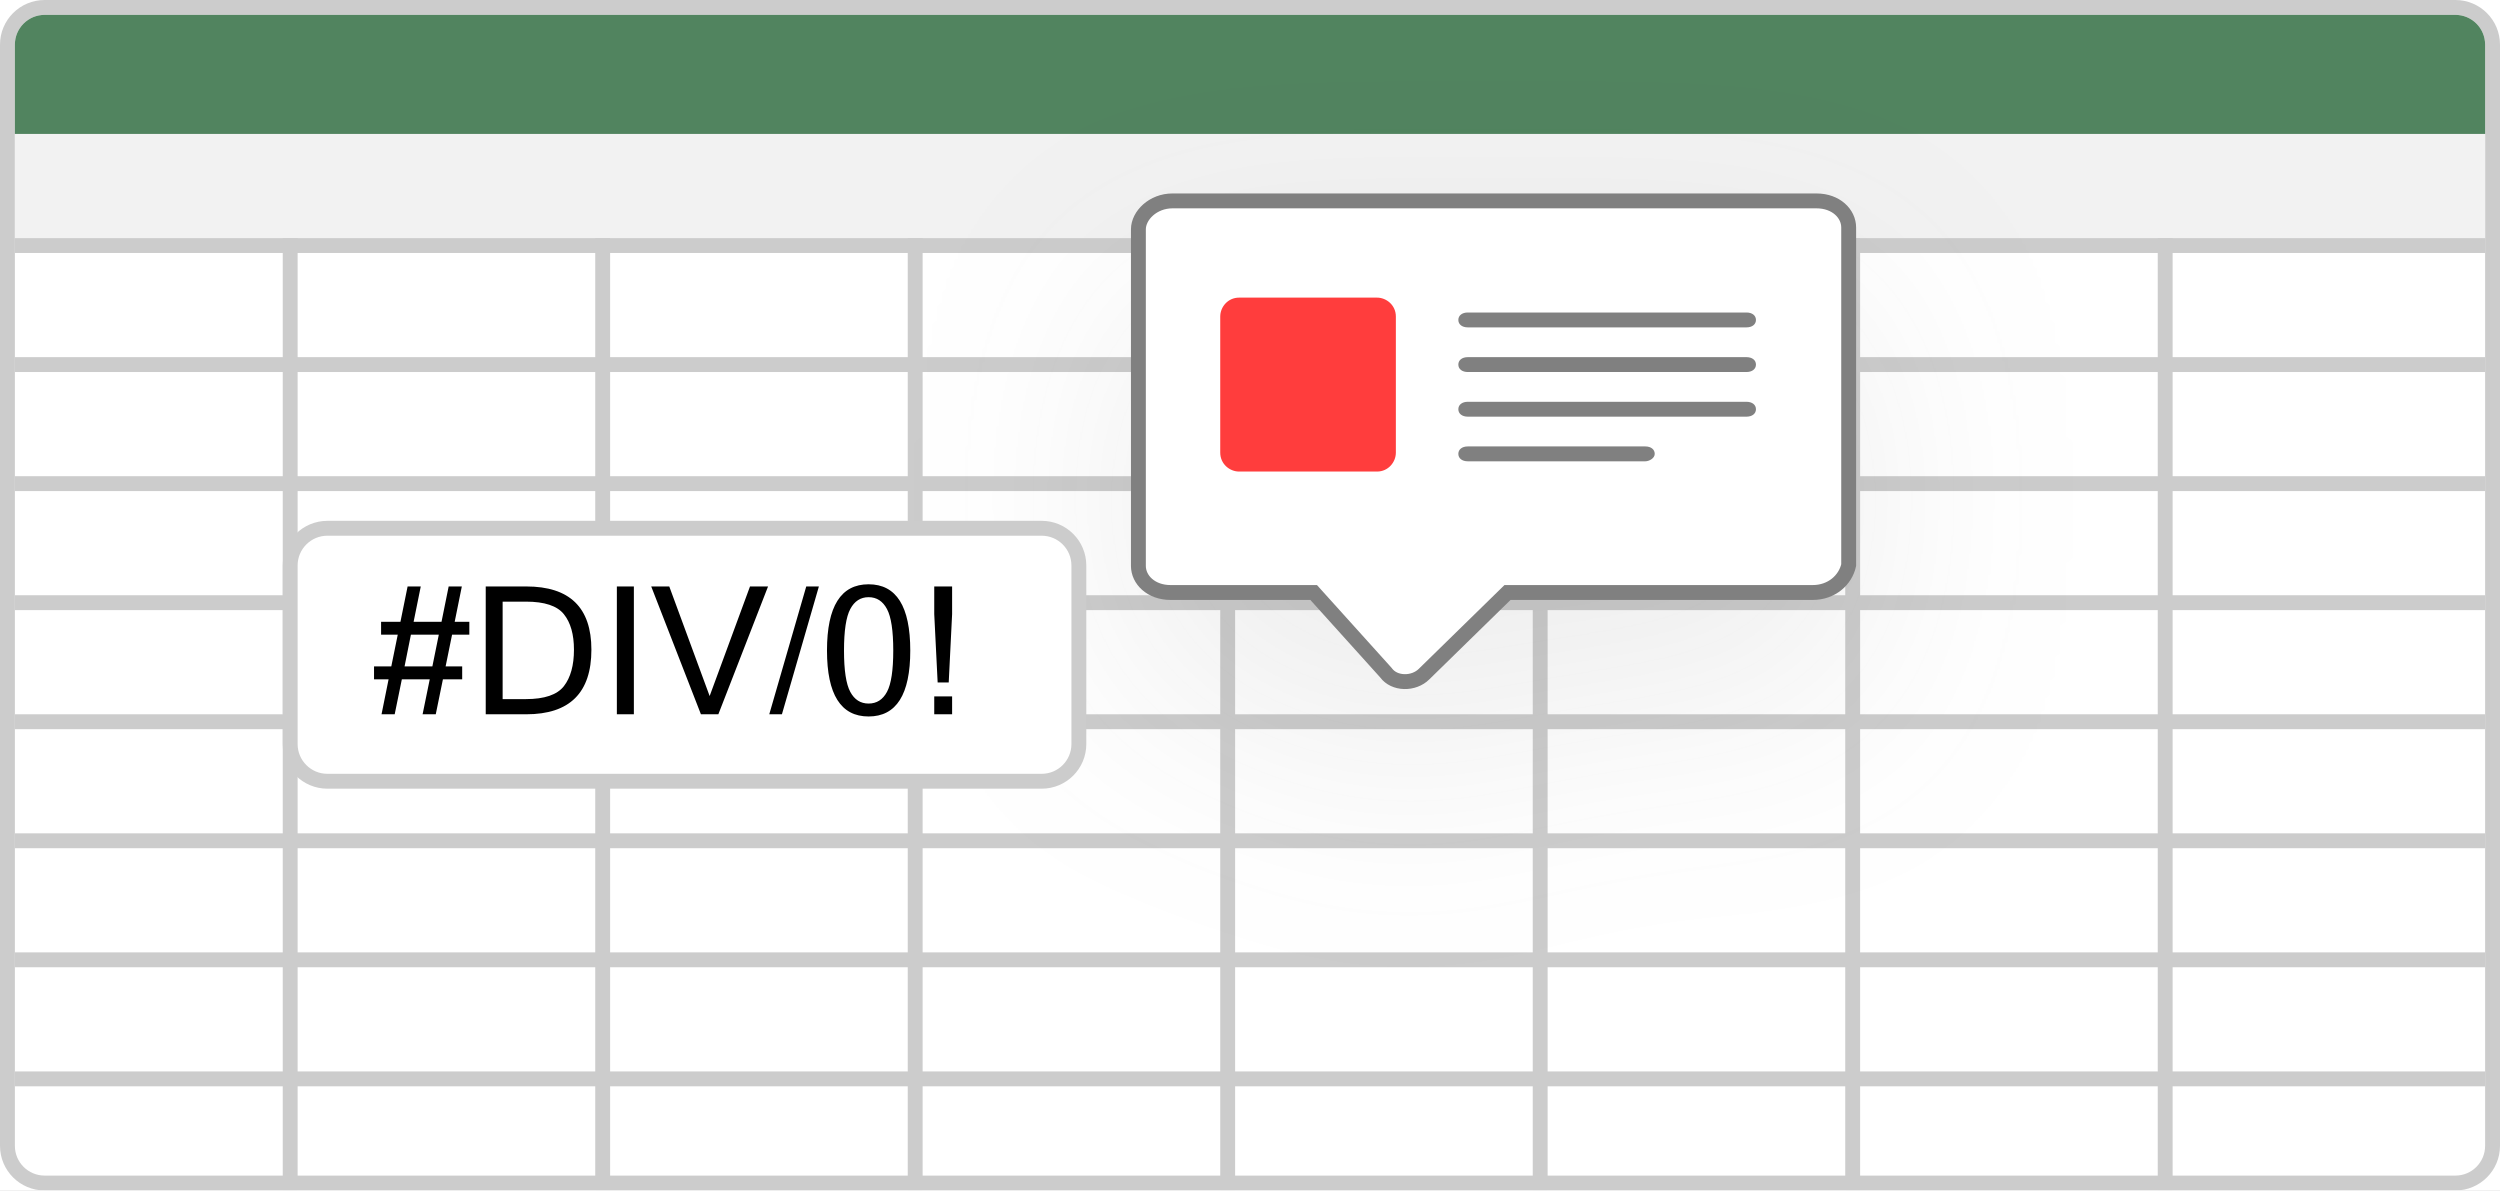
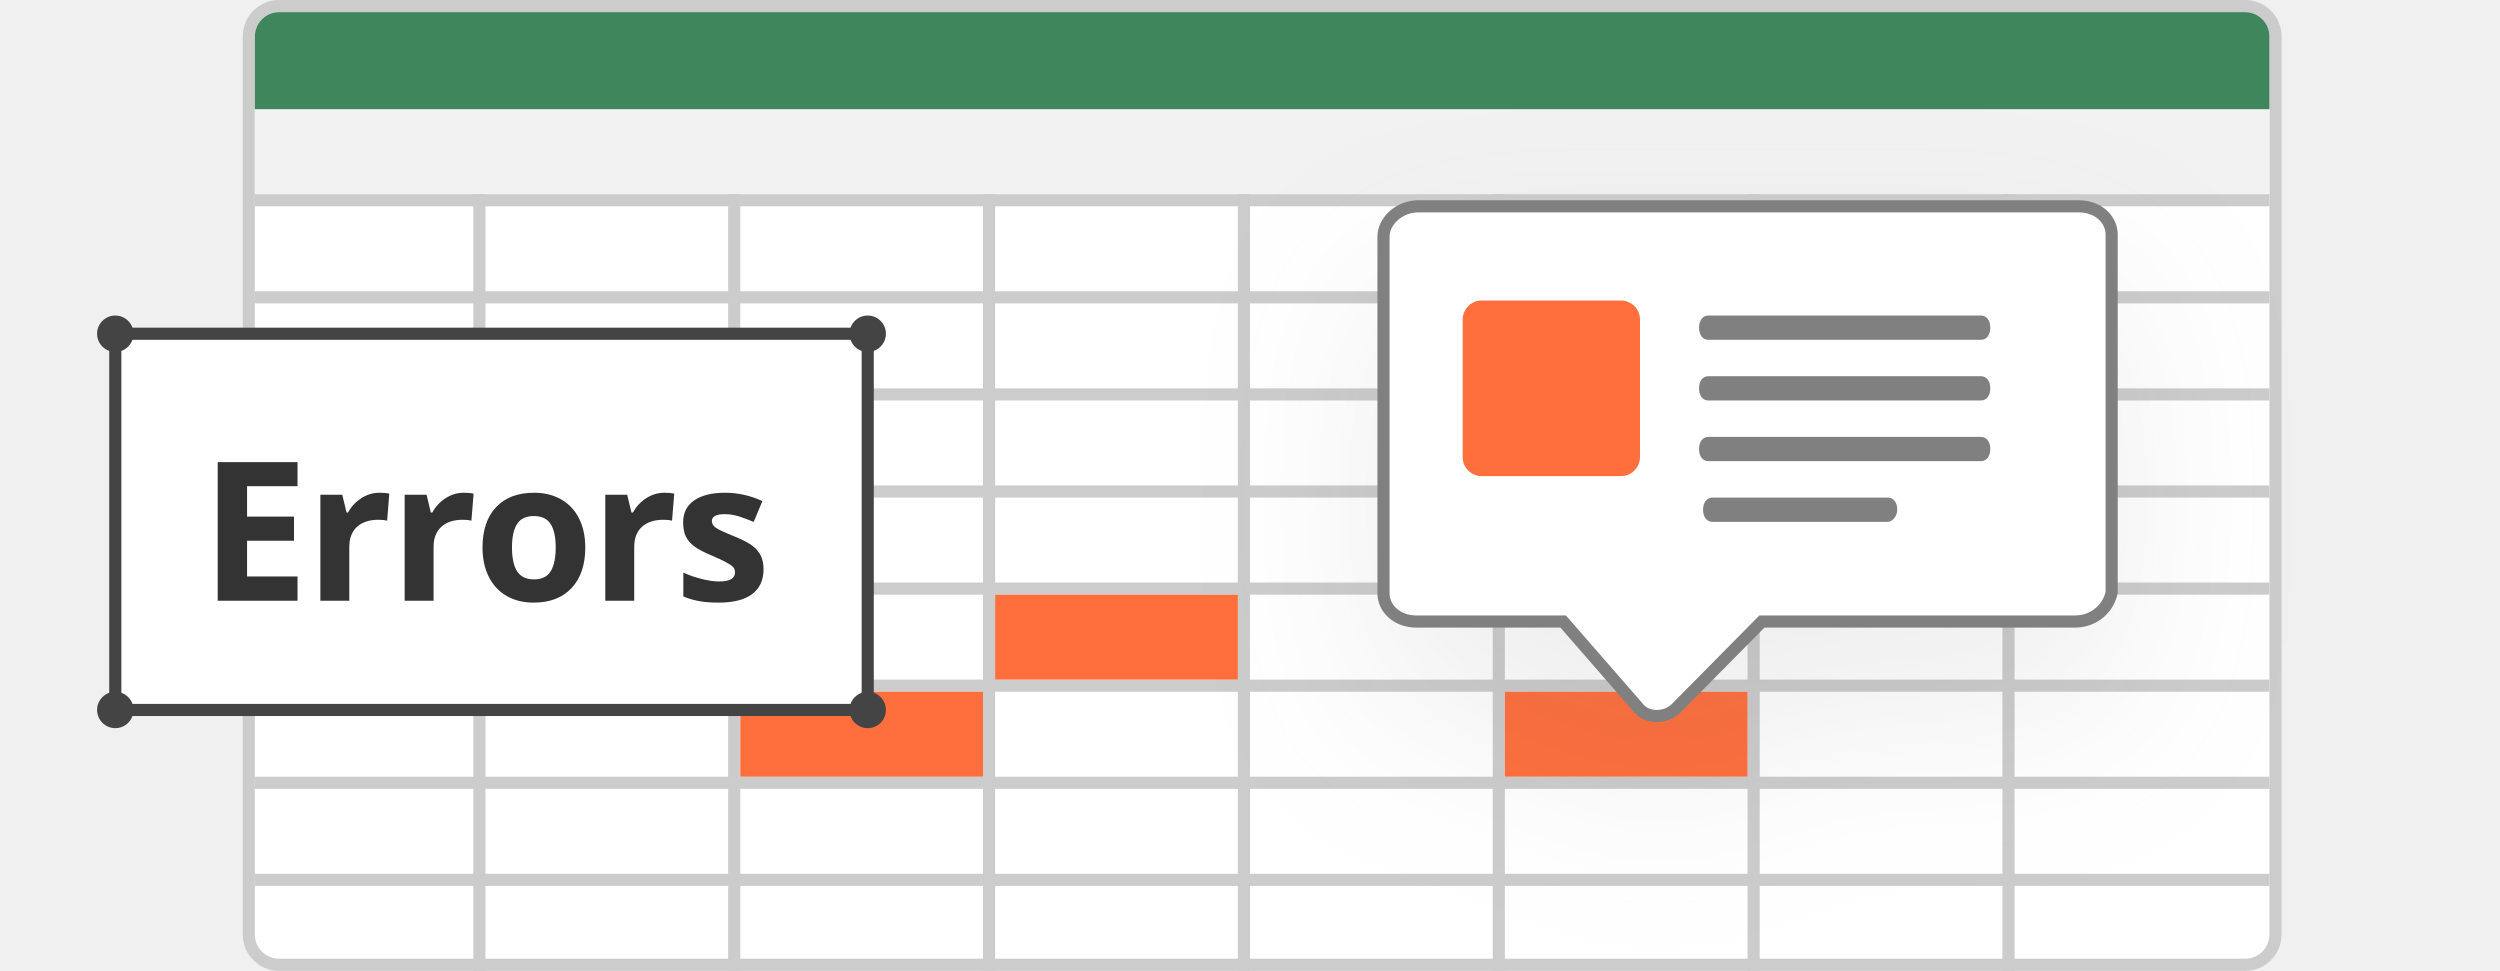
- <svg xmlns="http://www.w3.org/2000/svg" width="168" height="80" viewBox="0 0 168 80" fill="none">
-   <g clip-path="url(#clip0_3_40)">
-     <mask id="mask0_3_40" style="mask-type:luminance" maskUnits="userSpaceOnUse" x="0" y="0" width="168" height="80">
-       <path d="M168 0H0V80H168V0Z" fill="white" />
-     </mask>
-     <g mask="url(#mask0_3_40)">
-       <path d="M168 0H0V80H168V0Z" fill="white" />
-       <path d="M0.5 3C0.5 1.619 1.619 0.5 3 0.5H165C166.381 0.5 167.5 1.619 167.5 3V77C167.5 78.381 166.381 79.5 165 79.5H3C1.619 79.5 0.5 78.381 0.5 77V3Z" fill="white" stroke="#CCCCCC" />
-       <path d="M1 16H167V9H1V16Z" fill="#F2F2F2" />
-       <path d="M1 3C1 1.895 1.895 1 3 1H165C166.105 1 167 1.895 167 3V9H1V3Z" fill="#51845F" />
-       <path fill-rule="evenodd" clip-rule="evenodd" d="M167 33H1V32H167V33Z" fill="#CCCCCC" />
-       <path fill-rule="evenodd" clip-rule="evenodd" d="M167 73H1V72H167V73Z" fill="#CCCCCC" />
-       <path fill-rule="evenodd" clip-rule="evenodd" d="M167 49H1V48H167V49Z" fill="#CCCCCC" />
-       <path fill-rule="evenodd" clip-rule="evenodd" d="M167 25H1V24H167V25Z" fill="#CCCCCC" />
-       <path fill-rule="evenodd" clip-rule="evenodd" d="M167 65H1V64H167V65Z" fill="#CCCCCC" />
-       <path fill-rule="evenodd" clip-rule="evenodd" d="M167 41H1V40H167V41Z" fill="#CCCCCC" />
-       <path fill-rule="evenodd" clip-rule="evenodd" d="M167 57H1V56H167V57Z" fill="#CCCCCC" />
-       <path fill-rule="evenodd" clip-rule="evenodd" d="M167 17H1V16H167V17Z" fill="#CCCCCC" />
-       <path fill-rule="evenodd" clip-rule="evenodd" d="M124 80V16H125V80H124Z" fill="#CCCCCC" />
-       <path fill-rule="evenodd" clip-rule="evenodd" d="M19 80V16H20V80H19Z" fill="#CCCCCC" />
-       <path fill-rule="evenodd" clip-rule="evenodd" d="M82 80V16H83V80H82Z" fill="#CCCCCC" />
-       <path fill-rule="evenodd" clip-rule="evenodd" d="M145 80V16H146V80H145Z" fill="#CCCCCC" />
-       <path fill-rule="evenodd" clip-rule="evenodd" d="M40 80V16H41V80H40Z" fill="#CCCCCC" />
-       <path fill-rule="evenodd" clip-rule="evenodd" d="M103 80V16H104V80H103Z" fill="#CCCCCC" />
-       <path fill-rule="evenodd" clip-rule="evenodd" d="M61 80V16H62V80H61Z" fill="#CCCCCC" />
-       <g filter="url(#filter0_d_3_40)">
-         <path d="M101.508 39.816H101.304L101.158 39.959L95.701 45.295L95.697 45.299C95.361 45.636 94.864 45.817 94.366 45.804C93.871 45.791 93.424 45.59 93.151 45.226L93.138 45.208L93.123 45.191L88.427 39.982L88.278 39.816H88.056H78.665C77.349 39.816 76.5 38.96 76.5 38.029V15.414C76.5 14.48 77.481 13.5 78.792 13.5H122.066C123.382 13.5 124.231 14.357 124.231 15.287V37.977C124.006 38.99 123.081 39.816 121.812 39.816H101.508Z" fill="white" stroke="#808080" />
-         <path d="M82 21.27C82 20.635 82.508 20 83.269 20H92.533C93.168 20 93.802 20.508 93.802 21.27V30.418C93.802 31.053 93.294 31.689 92.533 31.689H83.269C82.635 31.689 82 31.18 82 30.418V21.27Z" fill="#FF3D3D" />
-         <path d="M117.363 22H98.637C98.255 22 98 21.8 98 21.5C98 21.2 98.255 21 98.637 21H117.363C117.745 21 118 21.2 118 21.5C118 21.8 117.745 22 117.363 22Z" fill="#808080" />
-         <path d="M117.363 25H98.637C98.255 25 98 24.8 98 24.5C98 24.2 98.255 24 98.637 24H117.363C117.745 24 118 24.2 118 24.5C118 24.8 117.745 25 117.363 25Z" fill="#808080" />
-         <path d="M117.363 28H98.637C98.255 28 98 27.8 98 27.5C98 27.2 98.255 27 98.637 27H117.363C117.745 27 118 27.2 118 27.5C118 27.8 117.745 28 117.363 28Z" fill="#808080" />
-         <path d="M110.563 31H98.635C98.254 31 98 30.8 98 30.5C98 30.2 98.254 30 98.635 30H110.563C110.944 30 111.198 30.2 111.198 30.5C111.198 30.8 110.817 31 110.563 31Z" fill="#808080" />
-       </g>
+ <svg xmlns="http://www.w3.org/2000/svg" width="206" height="80" viewBox="0 0 206 80" fill="none">
+   <g clip-path="url(#clip0_26_409)">
+     <path d="M20.5 3C20.5 1.619 21.619 0.5 23 0.5H185C186.381 0.5 187.5 1.619 187.5 3V77C187.5 78.381 186.381 79.5 185 79.5H23C21.619 79.5 20.5 78.381 20.5 77V3Z" fill="white" stroke="#CCCCCC" />
+     <path d="M21 16H187V9H21V16Z" fill="#F2F2F2" />
+     <path d="M21 3C21 1.895 21.895 1 23 1H185C186.105 1 187 1.895 187 3V9H21V3Z" fill="#40865C" />
+     <path fill-rule="evenodd" clip-rule="evenodd" d="M187 33H21V32H187V33Z" fill="#CCCCCC" />
+     <path fill-rule="evenodd" clip-rule="evenodd" d="M187 73H21V72H187V73Z" fill="#CCCCCC" />
+     <path fill-rule="evenodd" clip-rule="evenodd" d="M187 49H21V48H187V49Z" fill="#CCCCCC" />
+     <path fill-rule="evenodd" clip-rule="evenodd" d="M187 25H21V24H187V25Z" fill="#CCCCCC" />
+     <path fill-rule="evenodd" clip-rule="evenodd" d="M187 65H21V64H187V65Z" fill="#CCCCCC" />
+     <path fill-rule="evenodd" clip-rule="evenodd" d="M187 41H21V40H187V41Z" fill="#CCCCCC" />
+     <path fill-rule="evenodd" clip-rule="evenodd" d="M187 57H21V56H187V57Z" fill="#CCCCCC" />
+     <path fill-rule="evenodd" clip-rule="evenodd" d="M187 17H21V16H187V17Z" fill="#CCCCCC" />
+     <path fill-rule="evenodd" clip-rule="evenodd" d="M144 80L144 16L145 16L145 80L144 80Z" fill="#CCCCCC" />
+     <path fill-rule="evenodd" clip-rule="evenodd" d="M39 80L39 16L40 16L40 80L39 80Z" fill="#CCCCCC" />
+     <path fill-rule="evenodd" clip-rule="evenodd" d="M102 80L102 16L103 16L103 80L102 80Z" fill="#CCCCCC" />
+     <path fill-rule="evenodd" clip-rule="evenodd" d="M165 80L165 16L166 16L166 80L165 80Z" fill="#CCCCCC" />
+     <path fill-rule="evenodd" clip-rule="evenodd" d="M60 80L60 16L61 16L61 80L60 80Z" fill="#CCCCCC" />
+     <path fill-rule="evenodd" clip-rule="evenodd" d="M123 80L123 16L124 16L124 80L123 80Z" fill="#CCCCCC" />
+     <path fill-rule="evenodd" clip-rule="evenodd" d="M81 80L81 16L82 16L82 80L81 80Z" fill="#CCCCCC" />
+     <rect x="124" y="57" width="20" height="7" fill="#FF6F3D" />
+     <rect x="82" y="49" width="20" height="7" fill="#FF6F3D" />
+     <rect x="61" y="57" width="20" height="7" fill="#FF6F3D" />
+     <g filter="url(#filter0_d_26_409)">
+       <path d="M145.436 51.215H145.18L144.996 51.4L138.137 58.338L138.131 58.343C137.709 58.781 137.084 59.016 136.459 58.999C135.836 58.983 135.274 58.72 134.932 58.248L134.914 58.224L134.895 58.202L128.993 51.429L128.806 51.215H128.526H116.722C115.068 51.215 114 50.101 114 48.891V19.488C114 18.274 115.233 17 116.881 17H171.278C172.933 17 174 18.114 174 19.323V48.824C173.717 50.14 172.554 51.215 170.959 51.215H145.436Z" fill="white" stroke="#808080" />
+       <path d="M120.524 26.335C120.524 25.548 121.152 24.762 122.095 24.762H133.564C134.35 24.762 135.136 25.391 135.136 26.335V37.661C135.136 38.447 134.507 39.234 133.564 39.234H122.095C121.309 39.234 120.524 38.605 120.524 37.661V26.335Z" fill="#FF6F3D" />
+       <path d="M163.236 28H140.764C140.306 28 140 27.6 140 27C140 26.4 140.306 26 140.764 26H163.236C163.694 26 164 26.4 164 27C164 27.6 163.694 28 163.236 28Z" fill="#808080" />
+       <path d="M163.236 33H140.764C140.306 33 140 32.6 140 32C140 31.4 140.306 31 140.764 31H163.236C163.694 31 164 31.4 164 32C164 32.6 163.694 33 163.236 33Z" fill="#808080" />
+       <path d="M163.236 38H140.764C140.306 38 140 37.6 140 37C140 36.4 140.306 36 140.764 36H163.236C163.694 36 164 36.4 164 37C164 37.6 163.694 38 163.236 38Z" fill="#808080" />
+       <path d="M155.564 43H141.103C140.641 43 140.333 42.6 140.333 42C140.333 41.4 140.641 41 141.103 41H155.564C156.026 41 156.333 41.4 156.333 42C156.333 42.6 155.872 43 155.564 43Z" fill="#808080" />
    </g>
-     <rect x="19.5" y="35.5" width="53" height="17" rx="2.5" fill="white" stroke="#CCCCCC" />
-     <path d="M31.539 42.65H30.379L29.945 44.783H31.059V45.65H29.764L29.283 48H28.398L28.879 45.65H27.004L26.523 48H25.639L26.113 45.65H25.135V44.783H26.295L26.729 42.65H25.609V41.783H26.91L27.391 39.41H28.275L27.795 41.783H29.67L30.15 39.41H31.035L30.555 41.783H31.539V42.65ZM29.488 42.65H27.613L27.186 44.783H29.055L29.488 42.65ZM32.641 39.41H35.365C38.283 39.41 39.742 40.826 39.742 43.658C39.742 46.553 38.283 48 35.365 48H32.641V39.41ZM33.777 46.98H35.342C36.588 46.98 37.438 46.691 37.891 46.113C38.344 45.531 38.57 44.713 38.57 43.658C38.57 42.631 38.344 41.836 37.891 41.273C37.441 40.711 36.592 40.43 35.342 40.43H33.777V46.98ZM42.596 48H41.453V39.41H42.596V48ZM51.613 39.41L48.273 48H47.102L43.762 39.41H44.975L47.688 46.775L50.4 39.41H51.613ZM55.029 39.41L52.545 48H51.695L54.18 39.41H55.029ZM58.369 39.264C60.236 39.264 61.17 40.748 61.17 43.717C61.17 46.67 60.236 48.147 58.369 48.147C56.506 48.147 55.574 46.67 55.574 43.717C55.574 40.748 56.506 39.264 58.369 39.264ZM58.369 47.279C58.912 47.279 59.324 47.018 59.605 46.494C59.887 45.971 60.027 45.045 60.027 43.717C60.027 42.385 59.887 41.455 59.605 40.928C59.324 40.397 58.912 40.131 58.369 40.131C57.83 40.131 57.42 40.397 57.139 40.928C56.857 41.455 56.717 42.385 56.717 43.717C56.717 45.045 56.857 45.971 57.139 46.494C57.42 47.018 57.83 47.279 58.369 47.279ZM63.982 48H62.781V46.799H63.982V48ZM63.982 41.268L63.754 45.861H63.01L62.781 41.268V39.41H63.982V41.268Z" fill="black" />
+     <rect x="9.5" y="27.5" width="62" height="31" fill="white" />
+     <path d="M24.516 49.5H17.938V38.078H24.516V40.062H20.359V42.57H24.227V44.555H20.359V47.5H24.516V49.5ZM31.274 40.602C31.597 40.602 31.865 40.625 32.078 40.672L31.899 42.906C31.706 42.854 31.472 42.828 31.196 42.828C30.435 42.828 29.841 43.023 29.414 43.414C28.992 43.805 28.782 44.352 28.782 45.055V49.5H26.399V40.766H28.203L28.555 42.234H28.672C28.943 41.745 29.308 41.352 29.766 41.055C30.23 40.753 30.732 40.602 31.274 40.602ZM38.219 40.602C38.542 40.602 38.81 40.625 39.024 40.672L38.844 42.906C38.652 42.854 38.417 42.828 38.141 42.828C37.381 42.828 36.787 43.023 36.36 43.414C35.938 43.805 35.727 44.352 35.727 45.055V49.5H33.344V40.766H35.149L35.501 42.234H35.618C35.889 41.745 36.253 41.352 36.712 41.055C37.175 40.753 37.678 40.602 38.219 40.602ZM42.188 45.117C42.188 45.982 42.329 46.635 42.61 47.078C42.897 47.521 43.36 47.742 44.001 47.742C44.636 47.742 45.092 47.523 45.368 47.086C45.649 46.643 45.79 45.987 45.79 45.117C45.79 44.253 45.649 43.604 45.368 43.172C45.087 42.74 44.626 42.523 43.985 42.523C43.35 42.523 42.892 42.74 42.61 43.172C42.329 43.599 42.188 44.247 42.188 45.117ZM48.227 45.117C48.227 46.539 47.852 47.651 47.102 48.453C46.352 49.255 45.308 49.656 43.97 49.656C43.131 49.656 42.392 49.474 41.751 49.109C41.11 48.74 40.618 48.211 40.274 47.523C39.931 46.836 39.759 46.034 39.759 45.117C39.759 43.69 40.131 42.581 40.876 41.789C41.621 40.997 42.668 40.602 44.017 40.602C44.855 40.602 45.595 40.784 46.235 41.148C46.876 41.513 47.368 42.036 47.712 42.719C48.056 43.401 48.227 44.2 48.227 45.117ZM54.751 40.602C55.074 40.602 55.342 40.625 55.556 40.672L55.376 42.906C55.184 42.854 54.949 42.828 54.673 42.828C53.913 42.828 53.319 43.023 52.892 43.414C52.47 43.805 52.259 44.352 52.259 45.055V49.5H49.876V40.766H51.681L52.032 42.234H52.15C52.42 41.745 52.785 41.352 53.243 41.055C53.707 40.753 54.21 40.602 54.751 40.602ZM62.916 46.906C62.916 47.802 62.603 48.484 61.978 48.953C61.358 49.422 60.429 49.656 59.189 49.656C58.554 49.656 58.012 49.612 57.564 49.523C57.116 49.44 56.697 49.315 56.306 49.148V47.18C56.749 47.388 57.246 47.562 57.798 47.703C58.356 47.844 58.845 47.914 59.267 47.914C60.132 47.914 60.564 47.664 60.564 47.164C60.564 46.977 60.507 46.825 60.392 46.711C60.278 46.591 60.08 46.458 59.798 46.312C59.517 46.161 59.142 45.987 58.673 45.789C58.002 45.508 57.507 45.247 57.189 45.008C56.877 44.768 56.647 44.495 56.502 44.188C56.361 43.875 56.291 43.492 56.291 43.039C56.291 42.263 56.59 41.664 57.189 41.242C57.793 40.815 58.647 40.602 59.752 40.602C60.804 40.602 61.827 40.831 62.822 41.289L62.103 43.008C61.666 42.82 61.257 42.667 60.877 42.547C60.496 42.427 60.108 42.367 59.712 42.367C59.009 42.367 58.658 42.557 58.658 42.938C58.658 43.151 58.77 43.336 58.994 43.492C59.223 43.648 59.72 43.88 60.486 44.188C61.168 44.464 61.668 44.721 61.986 44.961C62.304 45.2 62.538 45.477 62.689 45.789C62.84 46.102 62.916 46.474 62.916 46.906Z" fill="#333333" />
+     <rect x="9.5" y="27.5" width="62" height="31" stroke="#444444" />
+     <circle cx="9.5" cy="58.5" r="1.5" fill="#444444" />
+     <circle cx="9.5" cy="27.5" r="1.5" fill="#444444" />
+     <circle cx="71.5" cy="58.5" r="1.5" fill="#444444" />
+     <circle cx="71.5" cy="27.5" r="1.5" fill="#444444" />
  </g>
  <defs>
-     <filter id="filter0_d_3_40" x="61" y="5" width="78.731" height="63.305" filterUnits="userSpaceOnUse" color-interpolation-filters="sRGB">
+     <filter id="filter0_d_26_409" x="98.5" y="8.5" width="91" height="73" filterUnits="userSpaceOnUse" color-interpolation-filters="sRGB">
      <feFlood flood-opacity="0" result="BackgroundImageFix" />
      <feColorMatrix in="SourceAlpha" type="matrix" values="0 0 0 0 0 0 0 0 0 0 0 0 0 0 0 0 0 0 127 0" result="hardAlpha" />
      <feOffset dy="7" />
      <feGaussianBlur stdDeviation="7.5" />
      <feColorMatrix type="matrix" values="0 0 0 0 0.333 0 0 0 0 0.333 0 0 0 0 0.333 0 0 0 0.1 0" />
-       <feBlend mode="normal" in2="BackgroundImageFix" result="effect1_dropShadow_3_40" />
-       <feBlend mode="normal" in="SourceGraphic" in2="effect1_dropShadow_3_40" result="shape" />
+       <feBlend mode="normal" in2="BackgroundImageFix" result="effect1_dropShadow_26_409" />
+       <feBlend mode="normal" in="SourceGraphic" in2="effect1_dropShadow_26_409" result="shape" />
    </filter>
-     <clipPath id="clip0_3_40">
-       <rect width="168" height="80" fill="white" />
+     <clipPath id="clip0_26_409">
+       <rect width="206" height="80" fill="white" />
    </clipPath>
  </defs>
</svg>
